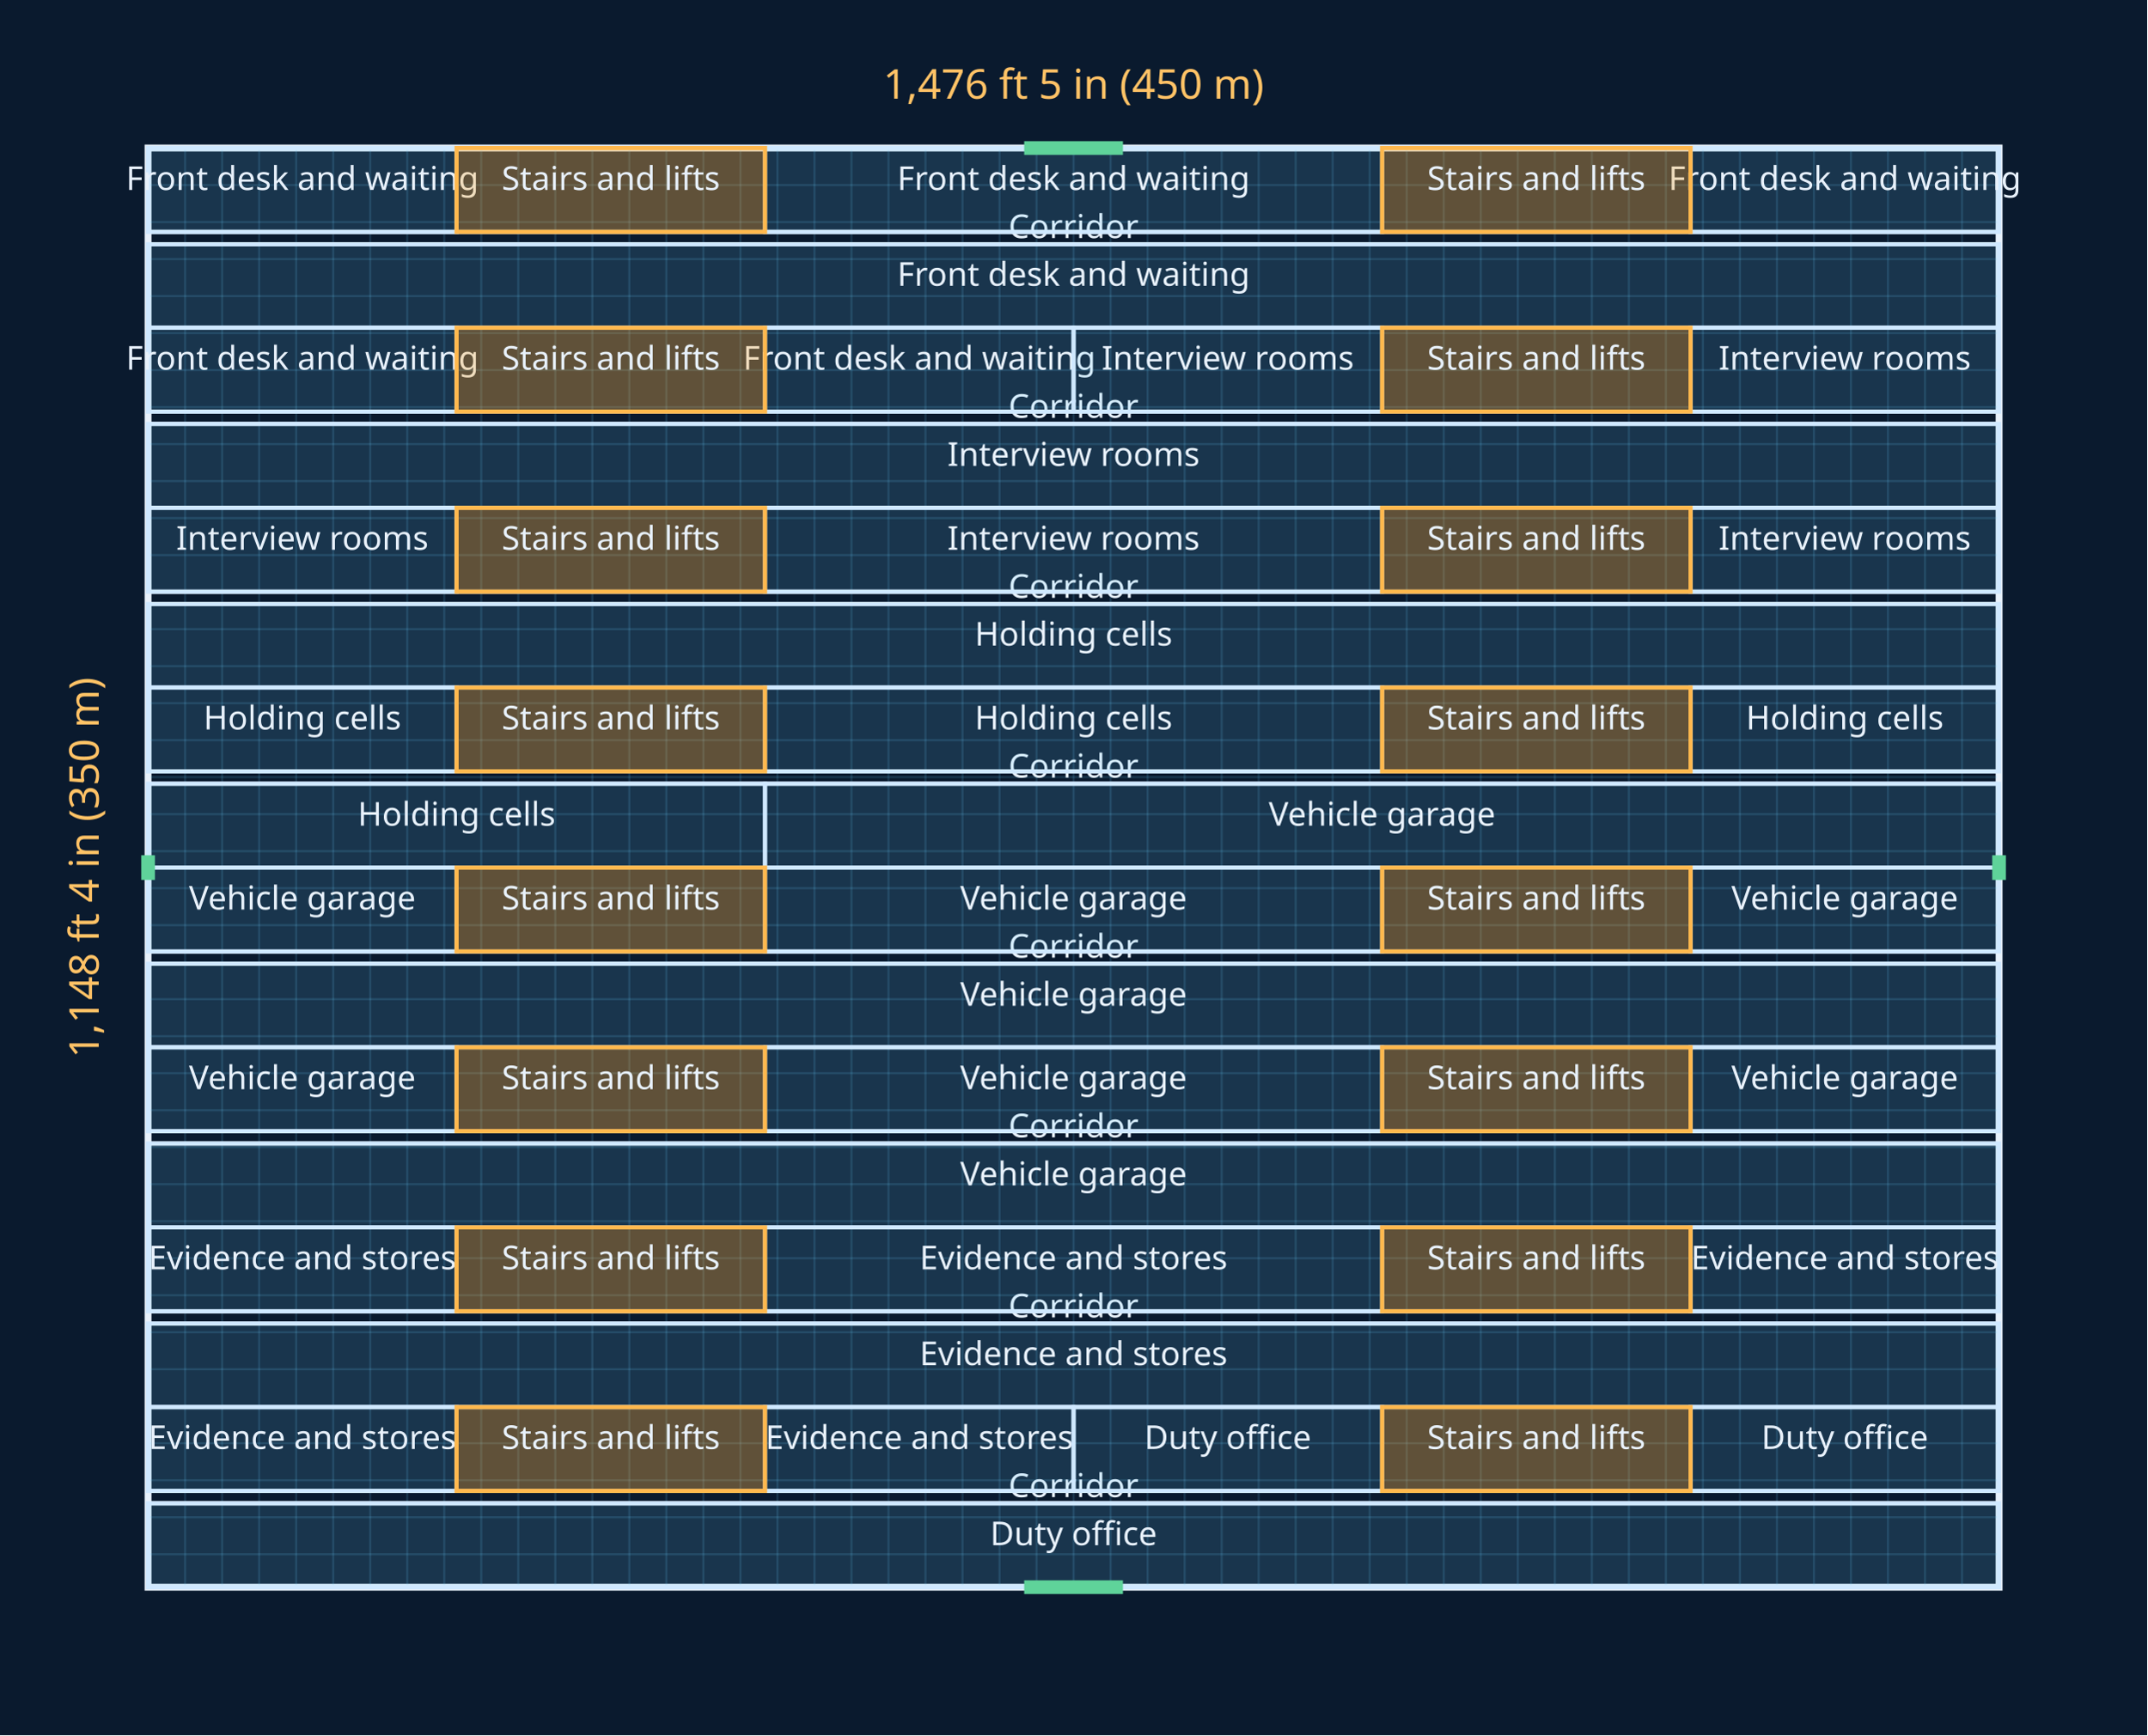
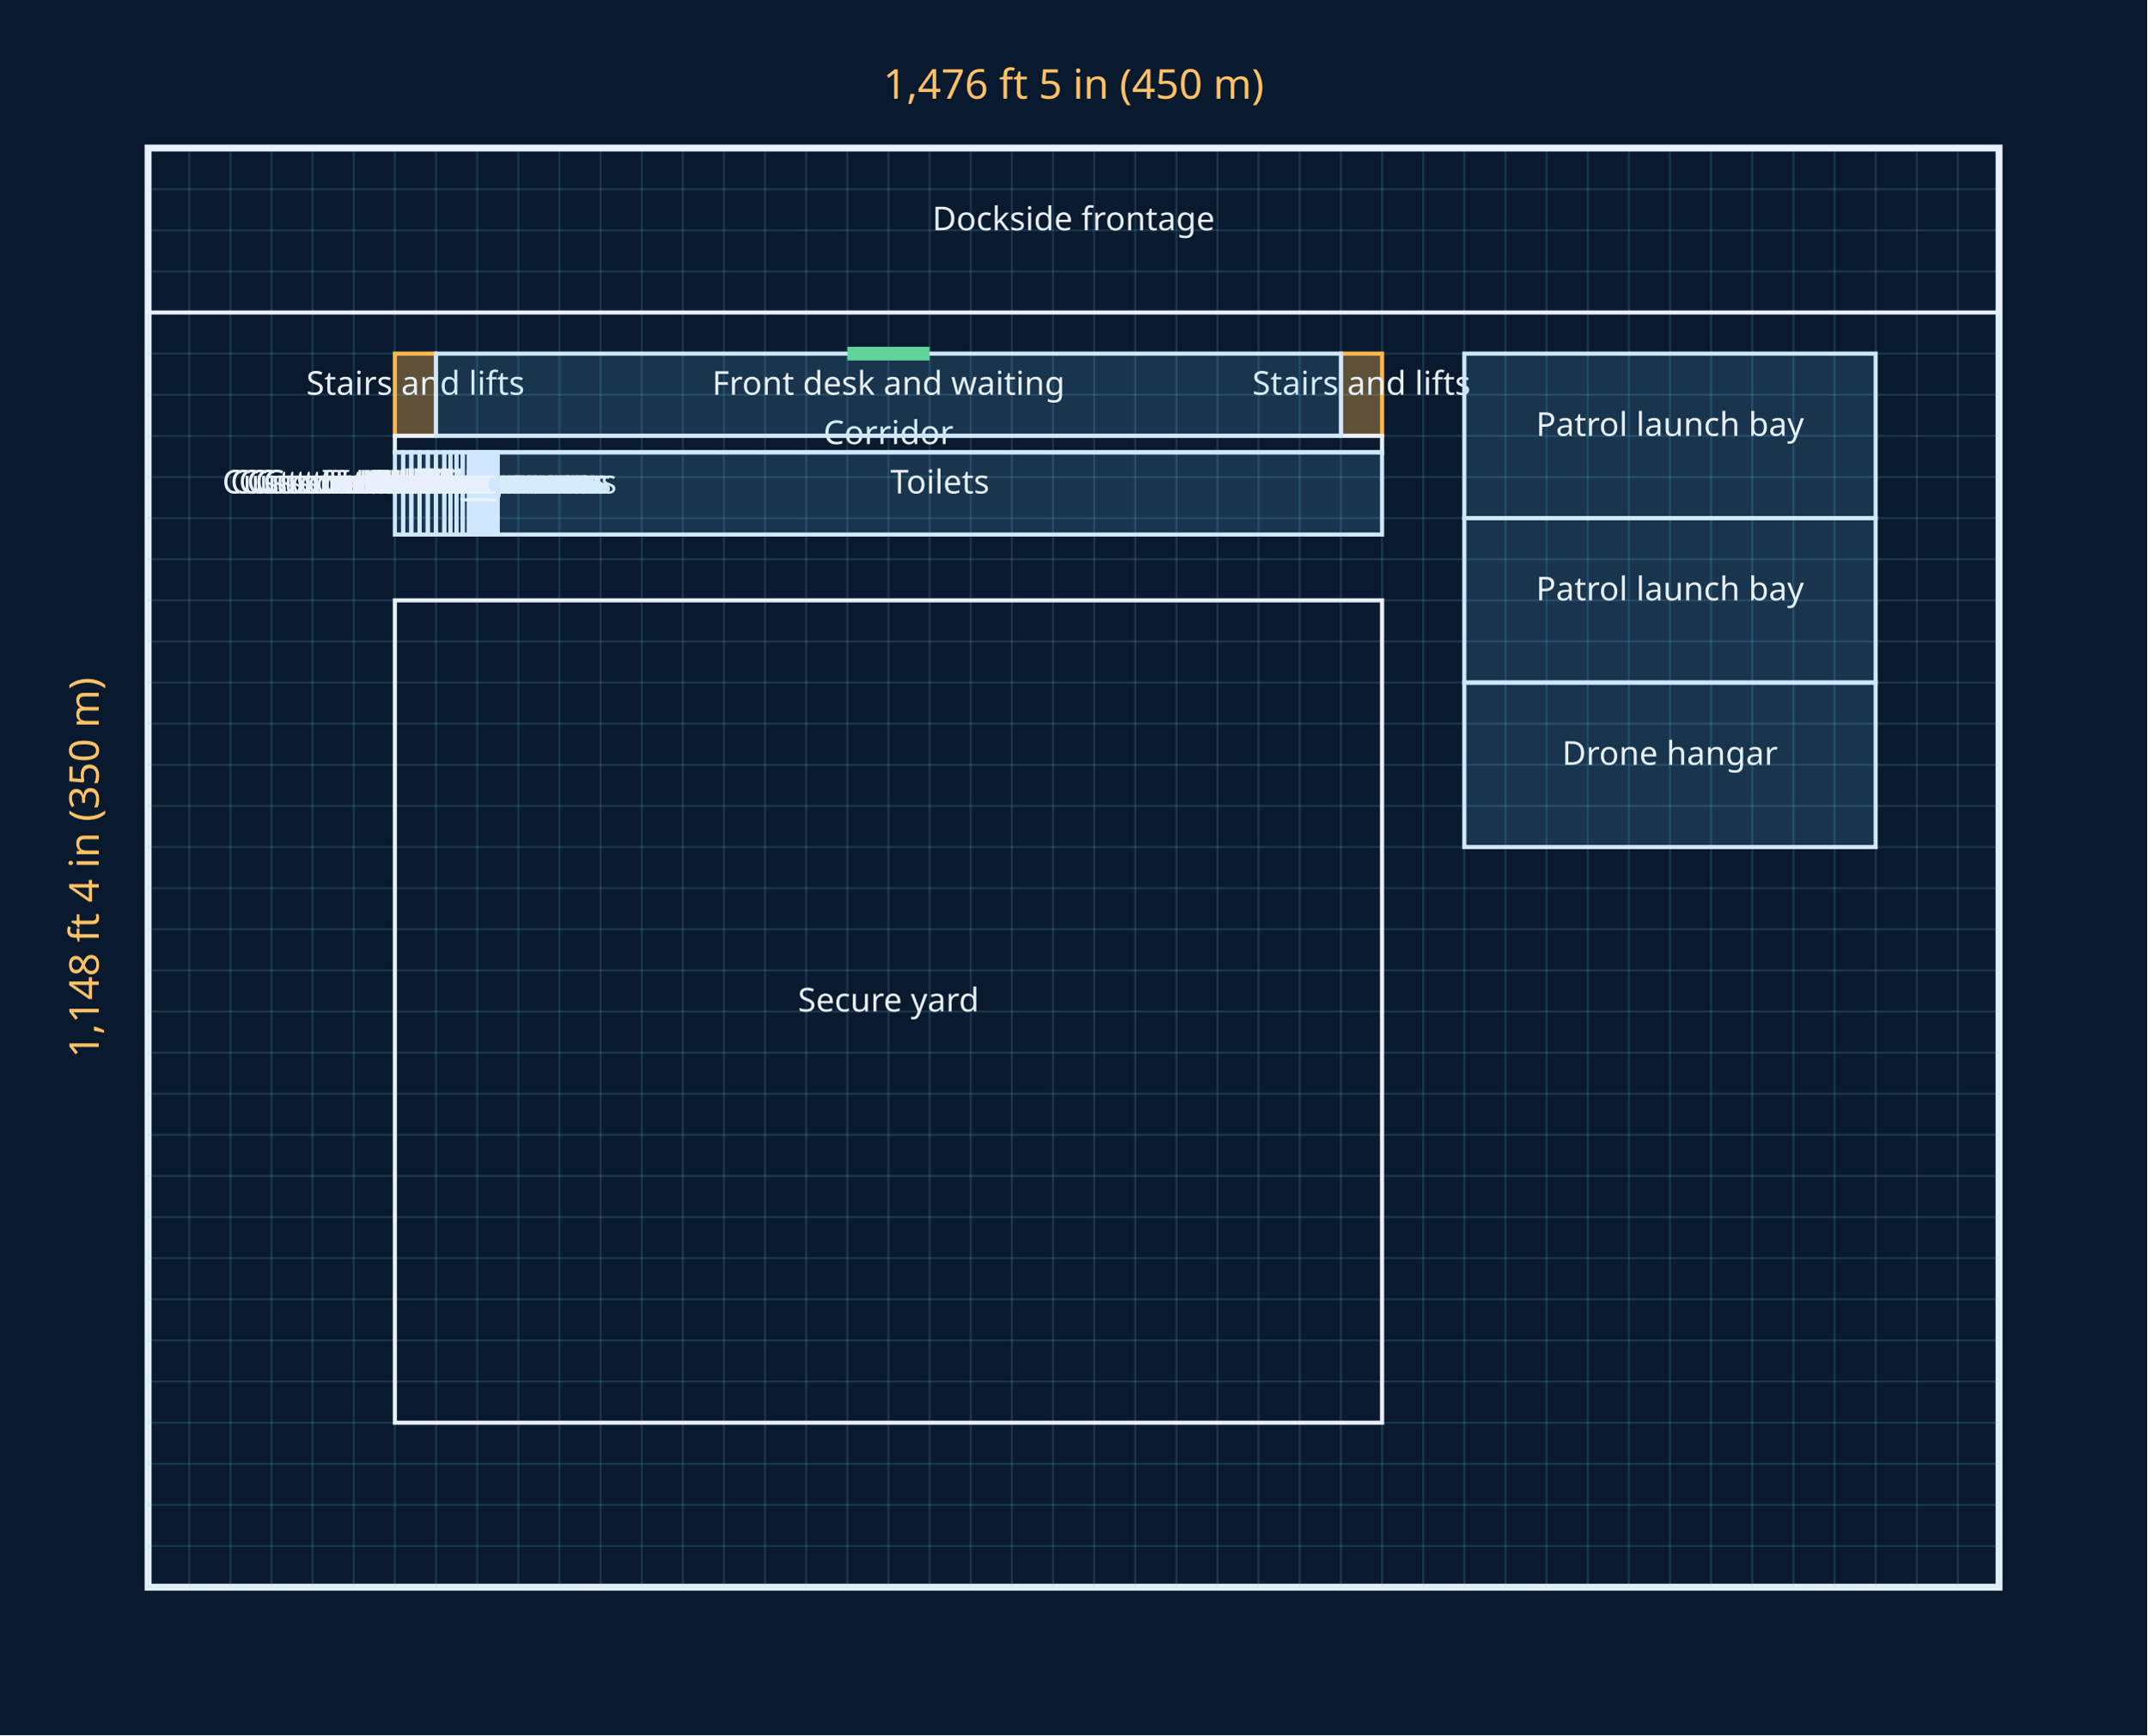
<svg xmlns="http://www.w3.org/2000/svg" viewBox="-36.0 -36.0 522.0 422.0" font-family="Segoe UI, sans-serif">
  <rect x="-36.0" y="-36.0" width="522.0" height="422.0" fill="#0a1a2e" />
  <rect x="0" y="0" width="450.0" height="350.0" fill="none" stroke="#e8f1fb" stroke-width="1.67" />
  <line x1="0.0" y1="0" x2="0.0" y2="350.0" stroke="#6fd0ff" stroke-opacity=".15" stroke-width="0.50" />
-   <line x1="9.0" y1="0" x2="9.0" y2="350.0" stroke="#6fd0ff" stroke-opacity=".15" stroke-width="0.50" />
-   <line x1="18.0" y1="0" x2="18.0" y2="350.0" stroke="#6fd0ff" stroke-opacity=".15" stroke-width="0.50" />
-   <line x1="27.0" y1="0" x2="27.0" y2="350.0" stroke="#6fd0ff" stroke-opacity=".15" stroke-width="0.50" />
-   <line x1="36.0" y1="0" x2="36.0" y2="350.0" stroke="#6fd0ff" stroke-opacity=".15" stroke-width="0.50" />
-   <line x1="45.0" y1="0" x2="45.0" y2="350.0" stroke="#6fd0ff" stroke-opacity=".15" stroke-width="0.50" />
-   <line x1="54.0" y1="0" x2="54.0" y2="350.0" stroke="#6fd0ff" stroke-opacity=".15" stroke-width="0.50" />
-   <line x1="63.0" y1="0" x2="63.0" y2="350.0" stroke="#6fd0ff" stroke-opacity=".15" stroke-width="0.50" />
-   <line x1="72.0" y1="0" x2="72.0" y2="350.0" stroke="#6fd0ff" stroke-opacity=".15" stroke-width="0.50" />
-   <line x1="81.0" y1="0" x2="81.0" y2="350.0" stroke="#6fd0ff" stroke-opacity=".15" stroke-width="0.50" />
+   <line x1="10.0" y1="0" x2="10.0" y2="350.0" stroke="#6fd0ff" stroke-opacity=".15" stroke-width="0.50" />
+   <line x1="20.0" y1="0" x2="20.0" y2="350.0" stroke="#6fd0ff" stroke-opacity=".15" stroke-width="0.50" />
+   <line x1="30.0" y1="0" x2="30.0" y2="350.0" stroke="#6fd0ff" stroke-opacity=".15" stroke-width="0.50" />
+   <line x1="40.0" y1="0" x2="40.0" y2="350.0" stroke="#6fd0ff" stroke-opacity=".15" stroke-width="0.50" />
+   <line x1="50.0" y1="0" x2="50.0" y2="350.0" stroke="#6fd0ff" stroke-opacity=".15" stroke-width="0.50" />
+   <line x1="60.0" y1="0" x2="60.0" y2="350.0" stroke="#6fd0ff" stroke-opacity=".15" stroke-width="0.50" />
+   <line x1="70.0" y1="0" x2="70.0" y2="350.0" stroke="#6fd0ff" stroke-opacity=".15" stroke-width="0.50" />
+   <line x1="80.0" y1="0" x2="80.0" y2="350.0" stroke="#6fd0ff" stroke-opacity=".15" stroke-width="0.50" />
  <line x1="90.0" y1="0" x2="90.0" y2="350.0" stroke="#6fd0ff" stroke-opacity=".15" stroke-width="0.50" />
-   <line x1="99.0" y1="0" x2="99.0" y2="350.0" stroke="#6fd0ff" stroke-opacity=".15" stroke-width="0.50" />
-   <line x1="108.0" y1="0" x2="108.0" y2="350.0" stroke="#6fd0ff" stroke-opacity=".15" stroke-width="0.50" />
-   <line x1="117.0" y1="0" x2="117.0" y2="350.0" stroke="#6fd0ff" stroke-opacity=".15" stroke-width="0.50" />
-   <line x1="126.0" y1="0" x2="126.0" y2="350.0" stroke="#6fd0ff" stroke-opacity=".15" stroke-width="0.50" />
-   <line x1="135.0" y1="0" x2="135.0" y2="350.0" stroke="#6fd0ff" stroke-opacity=".15" stroke-width="0.50" />
-   <line x1="144.0" y1="0" x2="144.0" y2="350.0" stroke="#6fd0ff" stroke-opacity=".15" stroke-width="0.50" />
-   <line x1="153.0" y1="0" x2="153.0" y2="350.0" stroke="#6fd0ff" stroke-opacity=".15" stroke-width="0.50" />
-   <line x1="162.0" y1="0" x2="162.0" y2="350.0" stroke="#6fd0ff" stroke-opacity=".15" stroke-width="0.50" />
-   <line x1="171.0" y1="0" x2="171.0" y2="350.0" stroke="#6fd0ff" stroke-opacity=".15" stroke-width="0.50" />
+   <line x1="100.0" y1="0" x2="100.0" y2="350.0" stroke="#6fd0ff" stroke-opacity=".15" stroke-width="0.50" />
+   <line x1="110.0" y1="0" x2="110.0" y2="350.0" stroke="#6fd0ff" stroke-opacity=".15" stroke-width="0.50" />
+   <line x1="120.0" y1="0" x2="120.0" y2="350.0" stroke="#6fd0ff" stroke-opacity=".15" stroke-width="0.50" />
+   <line x1="130.0" y1="0" x2="130.0" y2="350.0" stroke="#6fd0ff" stroke-opacity=".15" stroke-width="0.50" />
+   <line x1="140.0" y1="0" x2="140.0" y2="350.0" stroke="#6fd0ff" stroke-opacity=".15" stroke-width="0.50" />
+   <line x1="150.0" y1="0" x2="150.0" y2="350.0" stroke="#6fd0ff" stroke-opacity=".15" stroke-width="0.50" />
+   <line x1="160.0" y1="0" x2="160.0" y2="350.0" stroke="#6fd0ff" stroke-opacity=".15" stroke-width="0.50" />
+   <line x1="170.0" y1="0" x2="170.0" y2="350.0" stroke="#6fd0ff" stroke-opacity=".15" stroke-width="0.50" />
  <line x1="180.0" y1="0" x2="180.0" y2="350.0" stroke="#6fd0ff" stroke-opacity=".15" stroke-width="0.50" />
-   <line x1="189.0" y1="0" x2="189.0" y2="350.0" stroke="#6fd0ff" stroke-opacity=".15" stroke-width="0.50" />
-   <line x1="198.0" y1="0" x2="198.0" y2="350.0" stroke="#6fd0ff" stroke-opacity=".15" stroke-width="0.50" />
-   <line x1="207.0" y1="0" x2="207.0" y2="350.0" stroke="#6fd0ff" stroke-opacity=".15" stroke-width="0.50" />
-   <line x1="216.0" y1="0" x2="216.0" y2="350.0" stroke="#6fd0ff" stroke-opacity=".15" stroke-width="0.50" />
-   <line x1="225.0" y1="0" x2="225.0" y2="350.0" stroke="#6fd0ff" stroke-opacity=".15" stroke-width="0.50" />
-   <line x1="234.0" y1="0" x2="234.0" y2="350.0" stroke="#6fd0ff" stroke-opacity=".15" stroke-width="0.50" />
-   <line x1="243.0" y1="0" x2="243.0" y2="350.0" stroke="#6fd0ff" stroke-opacity=".15" stroke-width="0.50" />
-   <line x1="252.0" y1="0" x2="252.0" y2="350.0" stroke="#6fd0ff" stroke-opacity=".15" stroke-width="0.50" />
-   <line x1="261.0" y1="0" x2="261.0" y2="350.0" stroke="#6fd0ff" stroke-opacity=".15" stroke-width="0.50" />
+   <line x1="190.0" y1="0" x2="190.0" y2="350.0" stroke="#6fd0ff" stroke-opacity=".15" stroke-width="0.50" />
+   <line x1="200.0" y1="0" x2="200.0" y2="350.0" stroke="#6fd0ff" stroke-opacity=".15" stroke-width="0.50" />
+   <line x1="210.0" y1="0" x2="210.0" y2="350.0" stroke="#6fd0ff" stroke-opacity=".15" stroke-width="0.50" />
+   <line x1="220.0" y1="0" x2="220.0" y2="350.0" stroke="#6fd0ff" stroke-opacity=".15" stroke-width="0.50" />
+   <line x1="230.0" y1="0" x2="230.0" y2="350.0" stroke="#6fd0ff" stroke-opacity=".15" stroke-width="0.50" />
+   <line x1="240.0" y1="0" x2="240.0" y2="350.0" stroke="#6fd0ff" stroke-opacity=".15" stroke-width="0.50" />
+   <line x1="250.0" y1="0" x2="250.0" y2="350.0" stroke="#6fd0ff" stroke-opacity=".15" stroke-width="0.50" />
+   <line x1="260.0" y1="0" x2="260.0" y2="350.0" stroke="#6fd0ff" stroke-opacity=".15" stroke-width="0.50" />
  <line x1="270.0" y1="0" x2="270.0" y2="350.0" stroke="#6fd0ff" stroke-opacity=".15" stroke-width="0.50" />
-   <line x1="279.0" y1="0" x2="279.0" y2="350.0" stroke="#6fd0ff" stroke-opacity=".15" stroke-width="0.50" />
-   <line x1="288.0" y1="0" x2="288.0" y2="350.0" stroke="#6fd0ff" stroke-opacity=".15" stroke-width="0.50" />
-   <line x1="297.0" y1="0" x2="297.0" y2="350.0" stroke="#6fd0ff" stroke-opacity=".15" stroke-width="0.50" />
-   <line x1="306.0" y1="0" x2="306.0" y2="350.0" stroke="#6fd0ff" stroke-opacity=".15" stroke-width="0.50" />
-   <line x1="315.0" y1="0" x2="315.0" y2="350.0" stroke="#6fd0ff" stroke-opacity=".15" stroke-width="0.50" />
-   <line x1="324.0" y1="0" x2="324.0" y2="350.0" stroke="#6fd0ff" stroke-opacity=".15" stroke-width="0.50" />
-   <line x1="333.0" y1="0" x2="333.0" y2="350.0" stroke="#6fd0ff" stroke-opacity=".15" stroke-width="0.50" />
-   <line x1="342.0" y1="0" x2="342.0" y2="350.0" stroke="#6fd0ff" stroke-opacity=".15" stroke-width="0.50" />
-   <line x1="351.0" y1="0" x2="351.0" y2="350.0" stroke="#6fd0ff" stroke-opacity=".15" stroke-width="0.50" />
+   <line x1="280.0" y1="0" x2="280.0" y2="350.0" stroke="#6fd0ff" stroke-opacity=".15" stroke-width="0.50" />
+   <line x1="290.0" y1="0" x2="290.0" y2="350.0" stroke="#6fd0ff" stroke-opacity=".15" stroke-width="0.50" />
+   <line x1="300.0" y1="0" x2="300.0" y2="350.0" stroke="#6fd0ff" stroke-opacity=".15" stroke-width="0.50" />
+   <line x1="310.0" y1="0" x2="310.0" y2="350.0" stroke="#6fd0ff" stroke-opacity=".15" stroke-width="0.50" />
+   <line x1="320.0" y1="0" x2="320.0" y2="350.0" stroke="#6fd0ff" stroke-opacity=".15" stroke-width="0.50" />
+   <line x1="330.0" y1="0" x2="330.0" y2="350.0" stroke="#6fd0ff" stroke-opacity=".15" stroke-width="0.50" />
+   <line x1="340.0" y1="0" x2="340.0" y2="350.0" stroke="#6fd0ff" stroke-opacity=".15" stroke-width="0.50" />
+   <line x1="350.0" y1="0" x2="350.0" y2="350.0" stroke="#6fd0ff" stroke-opacity=".15" stroke-width="0.50" />
  <line x1="360.0" y1="0" x2="360.0" y2="350.0" stroke="#6fd0ff" stroke-opacity=".15" stroke-width="0.50" />
-   <line x1="369.0" y1="0" x2="369.0" y2="350.0" stroke="#6fd0ff" stroke-opacity=".15" stroke-width="0.50" />
-   <line x1="378.0" y1="0" x2="378.0" y2="350.0" stroke="#6fd0ff" stroke-opacity=".15" stroke-width="0.50" />
-   <line x1="387.0" y1="0" x2="387.0" y2="350.0" stroke="#6fd0ff" stroke-opacity=".15" stroke-width="0.50" />
-   <line x1="396.0" y1="0" x2="396.0" y2="350.0" stroke="#6fd0ff" stroke-opacity=".15" stroke-width="0.50" />
-   <line x1="405.0" y1="0" x2="405.0" y2="350.0" stroke="#6fd0ff" stroke-opacity=".15" stroke-width="0.50" />
-   <line x1="414.0" y1="0" x2="414.0" y2="350.0" stroke="#6fd0ff" stroke-opacity=".15" stroke-width="0.50" />
-   <line x1="423.0" y1="0" x2="423.0" y2="350.0" stroke="#6fd0ff" stroke-opacity=".15" stroke-width="0.50" />
-   <line x1="432.0" y1="0" x2="432.0" y2="350.0" stroke="#6fd0ff" stroke-opacity=".15" stroke-width="0.50" />
-   <line x1="441.0" y1="0" x2="441.0" y2="350.0" stroke="#6fd0ff" stroke-opacity=".15" stroke-width="0.50" />
+   <line x1="370.0" y1="0" x2="370.0" y2="350.0" stroke="#6fd0ff" stroke-opacity=".15" stroke-width="0.50" />
+   <line x1="380.0" y1="0" x2="380.0" y2="350.0" stroke="#6fd0ff" stroke-opacity=".15" stroke-width="0.50" />
+   <line x1="390.0" y1="0" x2="390.0" y2="350.0" stroke="#6fd0ff" stroke-opacity=".15" stroke-width="0.50" />
+   <line x1="400.0" y1="0" x2="400.0" y2="350.0" stroke="#6fd0ff" stroke-opacity=".15" stroke-width="0.50" />
+   <line x1="410.0" y1="0" x2="410.0" y2="350.0" stroke="#6fd0ff" stroke-opacity=".15" stroke-width="0.50" />
+   <line x1="420.0" y1="0" x2="420.0" y2="350.0" stroke="#6fd0ff" stroke-opacity=".15" stroke-width="0.50" />
+   <line x1="430.0" y1="0" x2="430.0" y2="350.0" stroke="#6fd0ff" stroke-opacity=".15" stroke-width="0.50" />
+   <line x1="440.0" y1="0" x2="440.0" y2="350.0" stroke="#6fd0ff" stroke-opacity=".15" stroke-width="0.50" />
  <line x1="450.0" y1="0" x2="450.0" y2="350.0" stroke="#6fd0ff" stroke-opacity=".15" stroke-width="0.50" />
  <line x1="0" y1="0.0" x2="450.0" y2="0.0" stroke="#6fd0ff" stroke-opacity=".15" stroke-width="0.50" />
-   <line x1="0" y1="9.0" x2="450.0" y2="9.0" stroke="#6fd0ff" stroke-opacity=".15" stroke-width="0.50" />
-   <line x1="0" y1="18.0" x2="450.0" y2="18.0" stroke="#6fd0ff" stroke-opacity=".15" stroke-width="0.50" />
-   <line x1="0" y1="27.0" x2="450.0" y2="27.0" stroke="#6fd0ff" stroke-opacity=".15" stroke-width="0.50" />
-   <line x1="0" y1="36.0" x2="450.0" y2="36.0" stroke="#6fd0ff" stroke-opacity=".15" stroke-width="0.50" />
-   <line x1="0" y1="45.0" x2="450.0" y2="45.0" stroke="#6fd0ff" stroke-opacity=".15" stroke-width="0.50" />
-   <line x1="0" y1="54.0" x2="450.0" y2="54.0" stroke="#6fd0ff" stroke-opacity=".15" stroke-width="0.50" />
-   <line x1="0" y1="63.0" x2="450.0" y2="63.0" stroke="#6fd0ff" stroke-opacity=".15" stroke-width="0.50" />
-   <line x1="0" y1="72.0" x2="450.0" y2="72.0" stroke="#6fd0ff" stroke-opacity=".15" stroke-width="0.50" />
-   <line x1="0" y1="81.0" x2="450.0" y2="81.0" stroke="#6fd0ff" stroke-opacity=".15" stroke-width="0.50" />
+   <line x1="0" y1="10.0" x2="450.0" y2="10.0" stroke="#6fd0ff" stroke-opacity=".15" stroke-width="0.50" />
+   <line x1="0" y1="20.0" x2="450.0" y2="20.0" stroke="#6fd0ff" stroke-opacity=".15" stroke-width="0.50" />
+   <line x1="0" y1="30.0" x2="450.0" y2="30.0" stroke="#6fd0ff" stroke-opacity=".15" stroke-width="0.50" />
+   <line x1="0" y1="40.0" x2="450.0" y2="40.0" stroke="#6fd0ff" stroke-opacity=".15" stroke-width="0.50" />
+   <line x1="0" y1="50.0" x2="450.0" y2="50.0" stroke="#6fd0ff" stroke-opacity=".15" stroke-width="0.50" />
+   <line x1="0" y1="60.0" x2="450.0" y2="60.0" stroke="#6fd0ff" stroke-opacity=".15" stroke-width="0.50" />
+   <line x1="0" y1="70.0" x2="450.0" y2="70.0" stroke="#6fd0ff" stroke-opacity=".15" stroke-width="0.50" />
+   <line x1="0" y1="80.0" x2="450.0" y2="80.0" stroke="#6fd0ff" stroke-opacity=".15" stroke-width="0.50" />
  <line x1="0" y1="90.0" x2="450.0" y2="90.0" stroke="#6fd0ff" stroke-opacity=".15" stroke-width="0.50" />
-   <line x1="0" y1="99.0" x2="450.0" y2="99.0" stroke="#6fd0ff" stroke-opacity=".15" stroke-width="0.50" />
-   <line x1="0" y1="108.0" x2="450.0" y2="108.0" stroke="#6fd0ff" stroke-opacity=".15" stroke-width="0.50" />
-   <line x1="0" y1="117.0" x2="450.0" y2="117.0" stroke="#6fd0ff" stroke-opacity=".15" stroke-width="0.50" />
-   <line x1="0" y1="126.0" x2="450.0" y2="126.0" stroke="#6fd0ff" stroke-opacity=".15" stroke-width="0.50" />
-   <line x1="0" y1="135.0" x2="450.0" y2="135.0" stroke="#6fd0ff" stroke-opacity=".15" stroke-width="0.50" />
-   <line x1="0" y1="144.0" x2="450.0" y2="144.0" stroke="#6fd0ff" stroke-opacity=".15" stroke-width="0.50" />
-   <line x1="0" y1="153.0" x2="450.0" y2="153.0" stroke="#6fd0ff" stroke-opacity=".15" stroke-width="0.50" />
-   <line x1="0" y1="162.0" x2="450.0" y2="162.0" stroke="#6fd0ff" stroke-opacity=".15" stroke-width="0.50" />
-   <line x1="0" y1="171.0" x2="450.0" y2="171.0" stroke="#6fd0ff" stroke-opacity=".15" stroke-width="0.50" />
+   <line x1="0" y1="100.0" x2="450.0" y2="100.0" stroke="#6fd0ff" stroke-opacity=".15" stroke-width="0.50" />
+   <line x1="0" y1="110.0" x2="450.0" y2="110.0" stroke="#6fd0ff" stroke-opacity=".15" stroke-width="0.50" />
+   <line x1="0" y1="120.0" x2="450.0" y2="120.0" stroke="#6fd0ff" stroke-opacity=".15" stroke-width="0.50" />
+   <line x1="0" y1="130.0" x2="450.0" y2="130.0" stroke="#6fd0ff" stroke-opacity=".15" stroke-width="0.50" />
+   <line x1="0" y1="140.0" x2="450.0" y2="140.0" stroke="#6fd0ff" stroke-opacity=".15" stroke-width="0.50" />
+   <line x1="0" y1="150.0" x2="450.0" y2="150.0" stroke="#6fd0ff" stroke-opacity=".15" stroke-width="0.50" />
+   <line x1="0" y1="160.0" x2="450.0" y2="160.0" stroke="#6fd0ff" stroke-opacity=".15" stroke-width="0.50" />
+   <line x1="0" y1="170.0" x2="450.0" y2="170.0" stroke="#6fd0ff" stroke-opacity=".15" stroke-width="0.50" />
  <line x1="0" y1="180.0" x2="450.0" y2="180.0" stroke="#6fd0ff" stroke-opacity=".15" stroke-width="0.50" />
-   <line x1="0" y1="189.0" x2="450.0" y2="189.0" stroke="#6fd0ff" stroke-opacity=".15" stroke-width="0.50" />
-   <line x1="0" y1="198.0" x2="450.0" y2="198.0" stroke="#6fd0ff" stroke-opacity=".15" stroke-width="0.50" />
-   <line x1="0" y1="207.0" x2="450.0" y2="207.0" stroke="#6fd0ff" stroke-opacity=".15" stroke-width="0.50" />
-   <line x1="0" y1="216.0" x2="450.0" y2="216.0" stroke="#6fd0ff" stroke-opacity=".15" stroke-width="0.50" />
-   <line x1="0" y1="225.0" x2="450.0" y2="225.0" stroke="#6fd0ff" stroke-opacity=".15" stroke-width="0.50" />
-   <line x1="0" y1="234.0" x2="450.0" y2="234.0" stroke="#6fd0ff" stroke-opacity=".15" stroke-width="0.50" />
-   <line x1="0" y1="243.0" x2="450.0" y2="243.0" stroke="#6fd0ff" stroke-opacity=".15" stroke-width="0.50" />
-   <line x1="0" y1="252.0" x2="450.0" y2="252.0" stroke="#6fd0ff" stroke-opacity=".15" stroke-width="0.50" />
-   <line x1="0" y1="261.0" x2="450.0" y2="261.0" stroke="#6fd0ff" stroke-opacity=".15" stroke-width="0.50" />
+   <line x1="0" y1="190.0" x2="450.0" y2="190.0" stroke="#6fd0ff" stroke-opacity=".15" stroke-width="0.50" />
+   <line x1="0" y1="200.0" x2="450.0" y2="200.0" stroke="#6fd0ff" stroke-opacity=".15" stroke-width="0.50" />
+   <line x1="0" y1="210.0" x2="450.0" y2="210.0" stroke="#6fd0ff" stroke-opacity=".15" stroke-width="0.50" />
+   <line x1="0" y1="220.0" x2="450.0" y2="220.0" stroke="#6fd0ff" stroke-opacity=".15" stroke-width="0.50" />
+   <line x1="0" y1="230.0" x2="450.0" y2="230.0" stroke="#6fd0ff" stroke-opacity=".15" stroke-width="0.50" />
+   <line x1="0" y1="240.0" x2="450.0" y2="240.0" stroke="#6fd0ff" stroke-opacity=".15" stroke-width="0.50" />
+   <line x1="0" y1="250.0" x2="450.0" y2="250.0" stroke="#6fd0ff" stroke-opacity=".15" stroke-width="0.50" />
+   <line x1="0" y1="260.0" x2="450.0" y2="260.0" stroke="#6fd0ff" stroke-opacity=".15" stroke-width="0.50" />
  <line x1="0" y1="270.0" x2="450.0" y2="270.0" stroke="#6fd0ff" stroke-opacity=".15" stroke-width="0.50" />
-   <line x1="0" y1="279.0" x2="450.0" y2="279.0" stroke="#6fd0ff" stroke-opacity=".15" stroke-width="0.50" />
-   <line x1="0" y1="288.0" x2="450.0" y2="288.0" stroke="#6fd0ff" stroke-opacity=".15" stroke-width="0.50" />
-   <line x1="0" y1="297.0" x2="450.0" y2="297.0" stroke="#6fd0ff" stroke-opacity=".15" stroke-width="0.50" />
-   <line x1="0" y1="306.0" x2="450.0" y2="306.0" stroke="#6fd0ff" stroke-opacity=".15" stroke-width="0.50" />
-   <line x1="0" y1="315.0" x2="450.0" y2="315.0" stroke="#6fd0ff" stroke-opacity=".15" stroke-width="0.50" />
-   <line x1="0" y1="324.0" x2="450.0" y2="324.0" stroke="#6fd0ff" stroke-opacity=".15" stroke-width="0.50" />
-   <line x1="0" y1="333.0" x2="450.0" y2="333.0" stroke="#6fd0ff" stroke-opacity=".15" stroke-width="0.50" />
-   <line x1="0" y1="342.0" x2="450.0" y2="342.0" stroke="#6fd0ff" stroke-opacity=".15" stroke-width="0.50" />
-   <polygon points="0.0,20.4 450.0,20.4 450.0,23.4 0.0,23.4" fill="none" stroke="#e8f1fb" stroke-width="1.00" />
-   <text x="225.0" y="21.9" font-size="8.0" fill="#e8f1fb" text-anchor="middle">Corridor</text>
-   <polygon points="0.0,64.1 450.0,64.1 450.0,67.1 0.0,67.1" fill="none" stroke="#e8f1fb" stroke-width="1.00" />
-   <text x="225.0" y="65.6" font-size="8.0" fill="#e8f1fb" text-anchor="middle">Corridor</text>
-   <polygon points="0.0,107.9 450.0,107.9 450.0,110.9 0.0,110.9" fill="none" stroke="#e8f1fb" stroke-width="1.00" />
-   <text x="225.0" y="109.4" font-size="8.0" fill="#e8f1fb" text-anchor="middle">Corridor</text>
-   <polygon points="0.0,151.6 450.0,151.6 450.0,154.6 0.0,154.6" fill="none" stroke="#e8f1fb" stroke-width="1.00" />
-   <text x="225.0" y="153.1" font-size="8.0" fill="#e8f1fb" text-anchor="middle">Corridor</text>
-   <polygon points="0.0,195.4 450.0,195.4 450.0,198.4 0.0,198.4" fill="none" stroke="#e8f1fb" stroke-width="1.00" />
-   <text x="225.0" y="196.9" font-size="8.0" fill="#e8f1fb" text-anchor="middle">Corridor</text>
-   <polygon points="0.0,239.1 450.0,239.1 450.0,242.1 0.0,242.1" fill="none" stroke="#e8f1fb" stroke-width="1.00" />
-   <text x="225.0" y="240.6" font-size="8.0" fill="#e8f1fb" text-anchor="middle">Corridor</text>
-   <polygon points="0.0,282.9 450.0,282.9 450.0,285.9 0.0,285.9" fill="none" stroke="#e8f1fb" stroke-width="1.00" />
-   <text x="225.0" y="284.4" font-size="8.0" fill="#e8f1fb" text-anchor="middle">Corridor</text>
-   <polygon points="0.0,326.6 450.0,326.6 450.0,329.6 0.0,329.6" fill="none" stroke="#e8f1fb" stroke-width="1.00" />
-   <text x="225.0" y="328.1" font-size="8.0" fill="#e8f1fb" text-anchor="middle">Corridor</text>
-   <polygon points="0.0,0.0 75.0,0.0 75.0,20.4 0.0,20.4" fill="rgba(111,208,255,.15)" stroke="#cfe8ff" stroke-width="1.00" />
-   <text x="37.5" y="10.2" font-size="8.0" fill="#e8f1fb" text-anchor="middle">Front desk and waiting</text>
-   <polygon points="150.0,0.0 300.0,0.0 300.0,20.4 150.0,20.4" fill="rgba(111,208,255,.15)" stroke="#cfe8ff" stroke-width="1.00" />
-   <text x="225.0" y="10.2" font-size="8.0" fill="#e8f1fb" text-anchor="middle">Front desk and waiting</text>
-   <polygon points="375.0,0.0 450.0,0.0 450.0,20.4 375.0,20.4" fill="rgba(111,208,255,.15)" stroke="#cfe8ff" stroke-width="1.00" />
-   <text x="412.5" y="10.2" font-size="8.0" fill="#e8f1fb" text-anchor="middle">Front desk and waiting</text>
-   <polygon points="0.0,23.4 450.0,23.4 450.0,43.7 0.0,43.7" fill="rgba(111,208,255,.15)" stroke="#cfe8ff" stroke-width="1.00" />
-   <text x="225.0" y="33.5" font-size="8.0" fill="#e8f1fb" text-anchor="middle">Front desk and waiting</text>
-   <polygon points="0.0,43.7 75.0,43.7 75.0,64.1 0.0,64.1" fill="rgba(111,208,255,.15)" stroke="#cfe8ff" stroke-width="1.00" />
-   <text x="37.5" y="53.9" font-size="8.0" fill="#e8f1fb" text-anchor="middle">Front desk and waiting</text>
-   <polygon points="150.0,43.7 225.0,43.7 225.0,64.1 150.0,64.1" fill="rgba(111,208,255,.15)" stroke="#cfe8ff" stroke-width="1.00" />
-   <text x="187.5" y="53.9" font-size="8.0" fill="#e8f1fb" text-anchor="middle">Front desk and waiting</text>
-   <polygon points="225.0,43.7 300.0,43.7 300.0,64.1 225.0,64.1" fill="rgba(111,208,255,.15)" stroke="#cfe8ff" stroke-width="1.00" />
-   <text x="262.5" y="53.9" font-size="8.0" fill="#e8f1fb" text-anchor="middle">Interview rooms</text>
-   <polygon points="375.0,43.7 450.0,43.7 450.0,64.1 375.0,64.1" fill="rgba(111,208,255,.15)" stroke="#cfe8ff" stroke-width="1.00" />
-   <text x="412.5" y="53.9" font-size="8.0" fill="#e8f1fb" text-anchor="middle">Interview rooms</text>
-   <polygon points="0.0,67.1 450.0,67.1 450.0,87.5 0.0,87.5" fill="rgba(111,208,255,.15)" stroke="#cfe8ff" stroke-width="1.00" />
-   <text x="225.0" y="77.3" font-size="8.0" fill="#e8f1fb" text-anchor="middle">Interview rooms</text>
-   <polygon points="0.0,87.5 75.0,87.5 75.0,107.9 0.0,107.9" fill="rgba(111,208,255,.15)" stroke="#cfe8ff" stroke-width="1.00" />
-   <text x="37.5" y="97.7" font-size="8.0" fill="#e8f1fb" text-anchor="middle">Interview rooms</text>
-   <polygon points="150.0,87.5 300.0,87.5 300.0,107.9 150.0,107.9" fill="rgba(111,208,255,.15)" stroke="#cfe8ff" stroke-width="1.00" />
-   <text x="225.0" y="97.7" font-size="8.0" fill="#e8f1fb" text-anchor="middle">Interview rooms</text>
-   <polygon points="375.0,87.5 450.0,87.5 450.0,107.9 375.0,107.9" fill="rgba(111,208,255,.15)" stroke="#cfe8ff" stroke-width="1.00" />
-   <text x="412.5" y="97.7" font-size="8.0" fill="#e8f1fb" text-anchor="middle">Interview rooms</text>
-   <polygon points="0.0,110.9 450.0,110.9 450.0,131.2 0.0,131.2" fill="rgba(111,208,255,.15)" stroke="#cfe8ff" stroke-width="1.00" />
-   <text x="225.0" y="121.0" font-size="8.0" fill="#e8f1fb" text-anchor="middle">Holding cells</text>
-   <polygon points="0.0,131.2 75.0,131.2 75.0,151.6 0.0,151.6" fill="rgba(111,208,255,.15)" stroke="#cfe8ff" stroke-width="1.00" />
-   <text x="37.5" y="141.4" font-size="8.0" fill="#e8f1fb" text-anchor="middle">Holding cells</text>
-   <polygon points="150.0,131.2 300.0,131.2 300.0,151.6 150.0,151.6" fill="rgba(111,208,255,.15)" stroke="#cfe8ff" stroke-width="1.00" />
-   <text x="225.0" y="141.4" font-size="8.0" fill="#e8f1fb" text-anchor="middle">Holding cells</text>
-   <polygon points="375.0,131.2 450.0,131.2 450.0,151.6 375.0,151.6" fill="rgba(111,208,255,.15)" stroke="#cfe8ff" stroke-width="1.00" />
-   <text x="412.5" y="141.4" font-size="8.0" fill="#e8f1fb" text-anchor="middle">Holding cells</text>
-   <polygon points="0.0,154.6 150.0,154.6 150.0,175.0 0.0,175.0" fill="rgba(111,208,255,.15)" stroke="#cfe8ff" stroke-width="1.00" />
-   <text x="75.0" y="164.8" font-size="8.0" fill="#e8f1fb" text-anchor="middle">Holding cells</text>
-   <polygon points="150.0,154.6 450.0,154.6 450.0,175.0 150.0,175.0" fill="rgba(111,208,255,.15)" stroke="#cfe8ff" stroke-width="1.00" />
-   <text x="300.0" y="164.8" font-size="8.0" fill="#e8f1fb" text-anchor="middle">Vehicle garage</text>
-   <polygon points="0.0,175.0 75.0,175.0 75.0,195.4 0.0,195.4" fill="rgba(111,208,255,.15)" stroke="#cfe8ff" stroke-width="1.00" />
-   <text x="37.5" y="185.2" font-size="8.0" fill="#e8f1fb" text-anchor="middle">Vehicle garage</text>
-   <polygon points="150.0,175.0 300.0,175.0 300.0,195.4 150.0,195.4" fill="rgba(111,208,255,.15)" stroke="#cfe8ff" stroke-width="1.00" />
-   <text x="225.0" y="185.2" font-size="8.0" fill="#e8f1fb" text-anchor="middle">Vehicle garage</text>
-   <polygon points="375.0,175.0 450.0,175.0 450.0,195.4 375.0,195.4" fill="rgba(111,208,255,.15)" stroke="#cfe8ff" stroke-width="1.00" />
-   <text x="412.5" y="185.2" font-size="8.0" fill="#e8f1fb" text-anchor="middle">Vehicle garage</text>
-   <polygon points="0.0,198.4 450.0,198.4 450.0,218.7 0.0,218.7" fill="rgba(111,208,255,.15)" stroke="#cfe8ff" stroke-width="1.00" />
-   <text x="225.0" y="208.6" font-size="8.0" fill="#e8f1fb" text-anchor="middle">Vehicle garage</text>
-   <polygon points="0.0,218.7 75.0,218.7 75.0,239.1 0.0,239.1" fill="rgba(111,208,255,.15)" stroke="#cfe8ff" stroke-width="1.00" />
-   <text x="37.5" y="228.9" font-size="8.0" fill="#e8f1fb" text-anchor="middle">Vehicle garage</text>
-   <polygon points="150.0,218.7 300.0,218.7 300.0,239.1 150.0,239.1" fill="rgba(111,208,255,.15)" stroke="#cfe8ff" stroke-width="1.00" />
-   <text x="225.0" y="228.9" font-size="8.0" fill="#e8f1fb" text-anchor="middle">Vehicle garage</text>
-   <polygon points="375.0,218.7 450.0,218.7 450.0,239.1 375.0,239.1" fill="rgba(111,208,255,.15)" stroke="#cfe8ff" stroke-width="1.00" />
-   <text x="412.5" y="228.9" font-size="8.0" fill="#e8f1fb" text-anchor="middle">Vehicle garage</text>
-   <polygon points="0.0,242.1 450.0,242.1 450.0,262.5 0.0,262.5" fill="rgba(111,208,255,.15)" stroke="#cfe8ff" stroke-width="1.00" />
-   <text x="225.0" y="252.3" font-size="8.0" fill="#e8f1fb" text-anchor="middle">Vehicle garage</text>
-   <polygon points="0.0,262.5 75.0,262.5 75.0,282.9 0.0,282.9" fill="rgba(111,208,255,.15)" stroke="#cfe8ff" stroke-width="1.00" />
-   <text x="37.5" y="272.7" font-size="8.0" fill="#e8f1fb" text-anchor="middle">Evidence and stores</text>
-   <polygon points="150.0,262.5 300.0,262.5 300.0,282.9 150.0,282.9" fill="rgba(111,208,255,.15)" stroke="#cfe8ff" stroke-width="1.00" />
-   <text x="225.0" y="272.7" font-size="8.0" fill="#e8f1fb" text-anchor="middle">Evidence and stores</text>
-   <polygon points="375.0,262.5 450.0,262.5 450.0,282.9 375.0,282.9" fill="rgba(111,208,255,.15)" stroke="#cfe8ff" stroke-width="1.00" />
-   <text x="412.5" y="272.7" font-size="8.0" fill="#e8f1fb" text-anchor="middle">Evidence and stores</text>
-   <polygon points="0.0,285.9 450.0,285.9 450.0,306.2 0.0,306.2" fill="rgba(111,208,255,.15)" stroke="#cfe8ff" stroke-width="1.00" />
-   <text x="225.0" y="296.0" font-size="8.0" fill="#e8f1fb" text-anchor="middle">Evidence and stores</text>
-   <polygon points="0.0,306.2 75.0,306.2 75.0,326.6 0.0,326.6" fill="rgba(111,208,255,.15)" stroke="#cfe8ff" stroke-width="1.00" />
-   <text x="37.5" y="316.4" font-size="8.0" fill="#e8f1fb" text-anchor="middle">Evidence and stores</text>
-   <polygon points="150.0,306.2 225.0,306.2 225.0,326.6 150.0,326.6" fill="rgba(111,208,255,.15)" stroke="#cfe8ff" stroke-width="1.00" />
-   <text x="187.5" y="316.4" font-size="8.0" fill="#e8f1fb" text-anchor="middle">Evidence and stores</text>
-   <polygon points="225.0,306.2 300.0,306.2 300.0,326.6 225.0,326.6" fill="rgba(111,208,255,.15)" stroke="#cfe8ff" stroke-width="1.00" />
-   <text x="262.5" y="316.4" font-size="8.0" fill="#e8f1fb" text-anchor="middle">Duty office</text>
-   <polygon points="375.0,306.2 450.0,306.2 450.0,326.6 375.0,326.6" fill="rgba(111,208,255,.15)" stroke="#cfe8ff" stroke-width="1.00" />
-   <text x="412.5" y="316.4" font-size="8.0" fill="#e8f1fb" text-anchor="middle">Duty office</text>
-   <polygon points="0.0,329.6 450.0,329.6 450.0,350.0 0.0,350.0" fill="rgba(111,208,255,.15)" stroke="#cfe8ff" stroke-width="1.00" />
-   <text x="225.0" y="339.8" font-size="8.0" fill="#e8f1fb" text-anchor="middle">Duty office</text>
-   <polygon points="75.0,0.0 150.0,0.0 150.0,20.4 75.0,20.4" fill="rgba(255,184,77,.35)" stroke="#ffb84d" stroke-width="1.00" />
-   <text x="112.5" y="10.2" font-size="8.0" fill="#e8f1fb" text-anchor="middle">Stairs and lifts</text>
-   <polygon points="300.0,0.0 375.0,0.0 375.0,20.4 300.0,20.4" fill="rgba(255,184,77,.35)" stroke="#ffb84d" stroke-width="1.00" />
-   <text x="337.5" y="10.2" font-size="8.0" fill="#e8f1fb" text-anchor="middle">Stairs and lifts</text>
-   <polygon points="75.0,43.7 150.0,43.7 150.0,64.1 75.0,64.1" fill="rgba(255,184,77,.35)" stroke="#ffb84d" stroke-width="1.00" />
-   <text x="112.5" y="53.9" font-size="8.0" fill="#e8f1fb" text-anchor="middle">Stairs and lifts</text>
-   <polygon points="300.0,43.7 375.0,43.7 375.0,64.1 300.0,64.1" fill="rgba(255,184,77,.35)" stroke="#ffb84d" stroke-width="1.00" />
-   <text x="337.5" y="53.9" font-size="8.0" fill="#e8f1fb" text-anchor="middle">Stairs and lifts</text>
-   <polygon points="75.0,87.5 150.0,87.5 150.0,107.9 75.0,107.9" fill="rgba(255,184,77,.35)" stroke="#ffb84d" stroke-width="1.00" />
-   <text x="112.5" y="97.7" font-size="8.0" fill="#e8f1fb" text-anchor="middle">Stairs and lifts</text>
-   <polygon points="300.0,87.5 375.0,87.5 375.0,107.9 300.0,107.9" fill="rgba(255,184,77,.35)" stroke="#ffb84d" stroke-width="1.00" />
-   <text x="337.5" y="97.7" font-size="8.0" fill="#e8f1fb" text-anchor="middle">Stairs and lifts</text>
-   <polygon points="75.0,131.2 150.0,131.2 150.0,151.6 75.0,151.6" fill="rgba(255,184,77,.35)" stroke="#ffb84d" stroke-width="1.00" />
-   <text x="112.5" y="141.4" font-size="8.0" fill="#e8f1fb" text-anchor="middle">Stairs and lifts</text>
-   <polygon points="300.0,131.2 375.0,131.2 375.0,151.6 300.0,151.6" fill="rgba(255,184,77,.35)" stroke="#ffb84d" stroke-width="1.00" />
-   <text x="337.5" y="141.4" font-size="8.0" fill="#e8f1fb" text-anchor="middle">Stairs and lifts</text>
-   <polygon points="75.0,175.0 150.0,175.0 150.0,195.4 75.0,195.4" fill="rgba(255,184,77,.35)" stroke="#ffb84d" stroke-width="1.00" />
-   <text x="112.5" y="185.2" font-size="8.0" fill="#e8f1fb" text-anchor="middle">Stairs and lifts</text>
-   <polygon points="300.0,175.0 375.0,175.0 375.0,195.4 300.0,195.4" fill="rgba(255,184,77,.35)" stroke="#ffb84d" stroke-width="1.00" />
-   <text x="337.5" y="185.2" font-size="8.0" fill="#e8f1fb" text-anchor="middle">Stairs and lifts</text>
-   <polygon points="75.0,218.7 150.0,218.7 150.0,239.1 75.0,239.1" fill="rgba(255,184,77,.35)" stroke="#ffb84d" stroke-width="1.00" />
-   <text x="112.5" y="228.9" font-size="8.0" fill="#e8f1fb" text-anchor="middle">Stairs and lifts</text>
-   <polygon points="300.0,218.7 375.0,218.7 375.0,239.1 300.0,239.1" fill="rgba(255,184,77,.35)" stroke="#ffb84d" stroke-width="1.00" />
-   <text x="337.5" y="228.9" font-size="8.0" fill="#e8f1fb" text-anchor="middle">Stairs and lifts</text>
-   <polygon points="75.0,262.5 150.0,262.5 150.0,282.9 75.0,282.9" fill="rgba(255,184,77,.35)" stroke="#ffb84d" stroke-width="1.00" />
-   <text x="112.5" y="272.7" font-size="8.0" fill="#e8f1fb" text-anchor="middle">Stairs and lifts</text>
-   <polygon points="300.0,262.5 375.0,262.5 375.0,282.9 300.0,282.9" fill="rgba(255,184,77,.35)" stroke="#ffb84d" stroke-width="1.00" />
-   <text x="337.5" y="272.7" font-size="8.0" fill="#e8f1fb" text-anchor="middle">Stairs and lifts</text>
-   <polygon points="75.0,306.2 150.0,306.2 150.0,326.6 75.0,326.6" fill="rgba(255,184,77,.35)" stroke="#ffb84d" stroke-width="1.00" />
-   <text x="112.5" y="316.4" font-size="8.0" fill="#e8f1fb" text-anchor="middle">Stairs and lifts</text>
-   <polygon points="300.0,306.2 375.0,306.2 375.0,326.6 300.0,326.6" fill="rgba(255,184,77,.35)" stroke="#ffb84d" stroke-width="1.00" />
-   <text x="337.5" y="316.4" font-size="8.0" fill="#e8f1fb" text-anchor="middle">Stairs and lifts</text>
-   <line x1="213.0" y1="0.0" x2="237.0" y2="0.0" stroke="#5fd39a" stroke-width="3.33" />
-   <line x1="213.0" y1="350.0" x2="237.0" y2="350.0" stroke="#5fd39a" stroke-width="3.33" />
-   <line x1="0.0" y1="172.0" x2="0.0" y2="178.0" stroke="#5fd39a" stroke-width="3.33" />
-   <line x1="450.0" y1="172.0" x2="450.0" y2="178.0" stroke="#5fd39a" stroke-width="3.33" />
+   <line x1="0" y1="280.0" x2="450.0" y2="280.0" stroke="#6fd0ff" stroke-opacity=".15" stroke-width="0.50" />
+   <line x1="0" y1="290.0" x2="450.0" y2="290.0" stroke="#6fd0ff" stroke-opacity=".15" stroke-width="0.50" />
+   <line x1="0" y1="300.0" x2="450.0" y2="300.0" stroke="#6fd0ff" stroke-opacity=".15" stroke-width="0.50" />
+   <line x1="0" y1="310.0" x2="450.0" y2="310.0" stroke="#6fd0ff" stroke-opacity=".15" stroke-width="0.50" />
+   <line x1="0" y1="320.0" x2="450.0" y2="320.0" stroke="#6fd0ff" stroke-opacity=".15" stroke-width="0.50" />
+   <line x1="0" y1="330.0" x2="450.0" y2="330.0" stroke="#6fd0ff" stroke-opacity=".15" stroke-width="0.50" />
+   <line x1="0" y1="340.0" x2="450.0" y2="340.0" stroke="#6fd0ff" stroke-opacity=".15" stroke-width="0.50" />
+   <line x1="0" y1="350.0" x2="450.0" y2="350.0" stroke="#6fd0ff" stroke-opacity=".15" stroke-width="0.50" />
+   <polygon points="0.0,0.0 450.0,0.0 450.0,40.0 0.0,40.0" fill="none" stroke="#e8f1fb" stroke-width="1.00" />
+   <text x="225.0" y="20.0" font-size="8.0" fill="#e8f1fb" text-anchor="middle">Dockside frontage</text>
+   <polygon points="60.0,50.0 70.0,50.0 70.0,70.0 60.0,70.0" fill="rgba(255,184,77,.35)" stroke="#ffb84d" stroke-width="1.00" />
+   <text x="65.0" y="60.0" font-size="8.0" fill="#e8f1fb" text-anchor="middle">Stairs and lifts</text>
+   <polygon points="290.0,50.0 300.0,50.0 300.0,70.0 290.0,70.0" fill="rgba(255,184,77,.35)" stroke="#ffb84d" stroke-width="1.00" />
+   <text x="295.0" y="60.0" font-size="8.0" fill="#e8f1fb" text-anchor="middle">Stairs and lifts</text>
+   <polygon points="60.0,70.0 300.0,70.0 300.0,74.0 60.0,74.0" fill="none" stroke="#e8f1fb" stroke-width="1.00" />
+   <text x="180.0" y="72.0" font-size="8.0" fill="#e8f1fb" text-anchor="middle">Corridor</text>
+   <polygon points="70.0,50.0 290.0,50.0 290.0,70.0 70.0,70.0" fill="rgba(111,208,255,.15)" stroke="#cfe8ff" stroke-width="1.00" />
+   <text x="180.0" y="60.0" font-size="8.0" fill="#e8f1fb" text-anchor="middle">Front desk and waiting</text>
+   <polygon points="60.0,74.0 62.0,74.0 62.0,94.0 60.0,94.0" fill="rgba(111,208,255,.15)" stroke="#cfe8ff" stroke-width="1.00" />
+   <text x="61.0" y="84.0" font-size="8.0" fill="#e8f1fb" text-anchor="middle">Customs search rooms</text>
+   <polygon points="62.0,74.0 64.0,74.0 64.0,94.0 62.0,94.0" fill="rgba(111,208,255,.15)" stroke="#cfe8ff" stroke-width="1.00" />
+   <text x="63.0" y="84.0" font-size="8.0" fill="#e8f1fb" text-anchor="middle">Customs search rooms</text>
+   <polygon points="64.0,74.0 66.0,74.0 66.0,94.0 64.0,94.0" fill="rgba(111,208,255,.15)" stroke="#cfe8ff" stroke-width="1.00" />
+   <text x="65.0" y="84.0" font-size="8.0" fill="#e8f1fb" text-anchor="middle">Customs search rooms</text>
+   <polygon points="66.0,74.0 68.0,74.0 68.0,94.0 66.0,94.0" fill="rgba(111,208,255,.15)" stroke="#cfe8ff" stroke-width="1.00" />
+   <text x="67.0" y="84.0" font-size="8.0" fill="#e8f1fb" text-anchor="middle">Customs search rooms</text>
+   <polygon points="68.0,74.0 70.0,74.0 70.0,94.0 68.0,94.0" fill="rgba(111,208,255,.15)" stroke="#cfe8ff" stroke-width="1.00" />
+   <text x="69.0" y="84.0" font-size="8.0" fill="#e8f1fb" text-anchor="middle">Customs search rooms</text>
+   <polygon points="70.0,74.0 72.0,74.0 72.0,94.0 70.0,94.0" fill="rgba(111,208,255,.15)" stroke="#cfe8ff" stroke-width="1.00" />
+   <text x="71.0" y="84.0" font-size="8.0" fill="#e8f1fb" text-anchor="middle">Customs search rooms</text>
+   <polygon points="72.0,74.0 73.5,74.0 73.5,94.0 72.0,94.0" fill="rgba(111,208,255,.15)" stroke="#cfe8ff" stroke-width="1.00" />
+   <text x="72.8" y="84.0" font-size="8.0" fill="#e8f1fb" text-anchor="middle">Interview rooms</text>
+   <polygon points="73.5,74.0 75.0,74.0 75.0,94.0 73.5,94.0" fill="rgba(111,208,255,.15)" stroke="#cfe8ff" stroke-width="1.00" />
+   <text x="74.2" y="84.0" font-size="8.0" fill="#e8f1fb" text-anchor="middle">Interview rooms</text>
+   <polygon points="75.0,74.0 76.5,74.0 76.5,94.0 75.0,94.0" fill="rgba(111,208,255,.15)" stroke="#cfe8ff" stroke-width="1.00" />
+   <text x="75.8" y="84.0" font-size="8.0" fill="#e8f1fb" text-anchor="middle">Interview rooms</text>
+   <polygon points="76.5,74.0 78.0,74.0 78.0,94.0 76.5,94.0" fill="rgba(111,208,255,.15)" stroke="#cfe8ff" stroke-width="1.00" />
+   <text x="77.2" y="84.0" font-size="8.0" fill="#e8f1fb" text-anchor="middle">Interview rooms</text>
+   <polygon points="78.0,74.0 78.7,74.0 78.7,94.0 78.0,94.0" fill="rgba(111,208,255,.15)" stroke="#cfe8ff" stroke-width="1.00" />
+   <text x="78.3" y="84.0" font-size="8.0" fill="#e8f1fb" text-anchor="middle">Holding rooms</text>
+   <polygon points="78.7,74.0 79.4,74.0 79.4,94.0 78.7,94.0" fill="rgba(111,208,255,.15)" stroke="#cfe8ff" stroke-width="1.00" />
+   <text x="79.1" y="84.0" font-size="8.0" fill="#e8f1fb" text-anchor="middle">Holding rooms</text>
+   <polygon points="79.4,74.0 80.1,74.0 80.1,94.0 79.4,94.0" fill="rgba(111,208,255,.15)" stroke="#cfe8ff" stroke-width="1.00" />
+   <text x="79.8" y="84.0" font-size="8.0" fill="#e8f1fb" text-anchor="middle">Holding rooms</text>
+   <polygon points="80.1,74.0 80.8,74.0 80.8,94.0 80.1,94.0" fill="rgba(111,208,255,.15)" stroke="#cfe8ff" stroke-width="1.00" />
+   <text x="80.4" y="84.0" font-size="8.0" fill="#e8f1fb" text-anchor="middle">Holding rooms</text>
+   <polygon points="80.8,74.0 81.5,74.0 81.5,94.0 80.8,94.0" fill="rgba(111,208,255,.15)" stroke="#cfe8ff" stroke-width="1.00" />
+   <text x="81.2" y="84.0" font-size="8.0" fill="#e8f1fb" text-anchor="middle">Holding rooms</text>
+   <polygon points="81.5,74.0 82.2,74.0 82.2,94.0 81.5,94.0" fill="rgba(111,208,255,.15)" stroke="#cfe8ff" stroke-width="1.00" />
+   <text x="81.8" y="84.0" font-size="8.0" fill="#e8f1fb" text-anchor="middle">Holding rooms</text>
+   <polygon points="82.2,74.0 82.9,74.0 82.9,94.0 82.2,94.0" fill="rgba(111,208,255,.15)" stroke="#cfe8ff" stroke-width="1.00" />
+   <text x="82.6" y="84.0" font-size="8.0" fill="#e8f1fb" text-anchor="middle">Holding rooms</text>
+   <polygon points="82.9,74.0 83.6,74.0 83.6,94.0 82.9,94.0" fill="rgba(111,208,255,.15)" stroke="#cfe8ff" stroke-width="1.00" />
+   <text x="83.2" y="84.0" font-size="8.0" fill="#e8f1fb" text-anchor="middle">Holding rooms</text>
+   <polygon points="83.6,74.0 84.3,74.0 84.3,94.0 83.6,94.0" fill="rgba(111,208,255,.15)" stroke="#cfe8ff" stroke-width="1.00" />
+   <text x="83.9" y="84.0" font-size="8.0" fill="#e8f1fb" text-anchor="middle">Holding rooms</text>
+   <polygon points="84.3,74.0 85.0,74.0 85.0,94.0 84.3,94.0" fill="rgba(111,208,255,.15)" stroke="#cfe8ff" stroke-width="1.00" />
+   <text x="84.7" y="84.0" font-size="8.0" fill="#e8f1fb" text-anchor="middle">Holding rooms</text>
+   <polygon points="85.0,74.0 300.0,74.0 300.0,94.0 85.0,94.0" fill="rgba(111,208,255,.15)" stroke="#cfe8ff" stroke-width="1.00" />
+   <text x="192.5" y="84.0" font-size="8.0" fill="#e8f1fb" text-anchor="middle">Toilets</text>
+   <polygon points="320.0,50.0 420.0,50.0 420.0,90.0 320.0,90.0" fill="rgba(111,208,255,.15)" stroke="#cfe8ff" stroke-width="1.00" />
+   <text x="370.0" y="70.0" font-size="8.0" fill="#e8f1fb" text-anchor="middle">Patrol launch bay</text>
+   <polygon points="320.0,90.0 420.0,90.0 420.0,130.0 320.0,130.0" fill="rgba(111,208,255,.15)" stroke="#cfe8ff" stroke-width="1.00" />
+   <text x="370.0" y="110.0" font-size="8.0" fill="#e8f1fb" text-anchor="middle">Patrol launch bay</text>
+   <polygon points="320.0,130.0 420.0,130.0 420.0,170.0 320.0,170.0" fill="rgba(111,208,255,.15)" stroke="#cfe8ff" stroke-width="1.00" />
+   <text x="370.0" y="150.0" font-size="8.0" fill="#e8f1fb" text-anchor="middle">Drone hangar</text>
+   <polygon points="60.0,110.0 300.0,110.0 300.0,310.0 60.0,310.0" fill="none" stroke="#e8f1fb" stroke-width="1.00" />
+   <text x="180.0" y="210.0" font-size="8.0" fill="#e8f1fb" text-anchor="middle">Secure yard</text>
+   <line x1="170" y1="50" x2="190" y2="50" stroke="#5fd39a" stroke-width="3.33" />
  <text x="225.0" y="-12.0" font-size="10.0" fill="#ffc266" text-anchor="middle">1,476 ft 5 in (450 m)</text>
  <text x="-12.0" y="175.0" font-size="10.0" fill="#ffc266" text-anchor="middle" transform="rotate(-90 -12.0 175.0)">1,148 ft 4 in (350 m)</text>
</svg>
